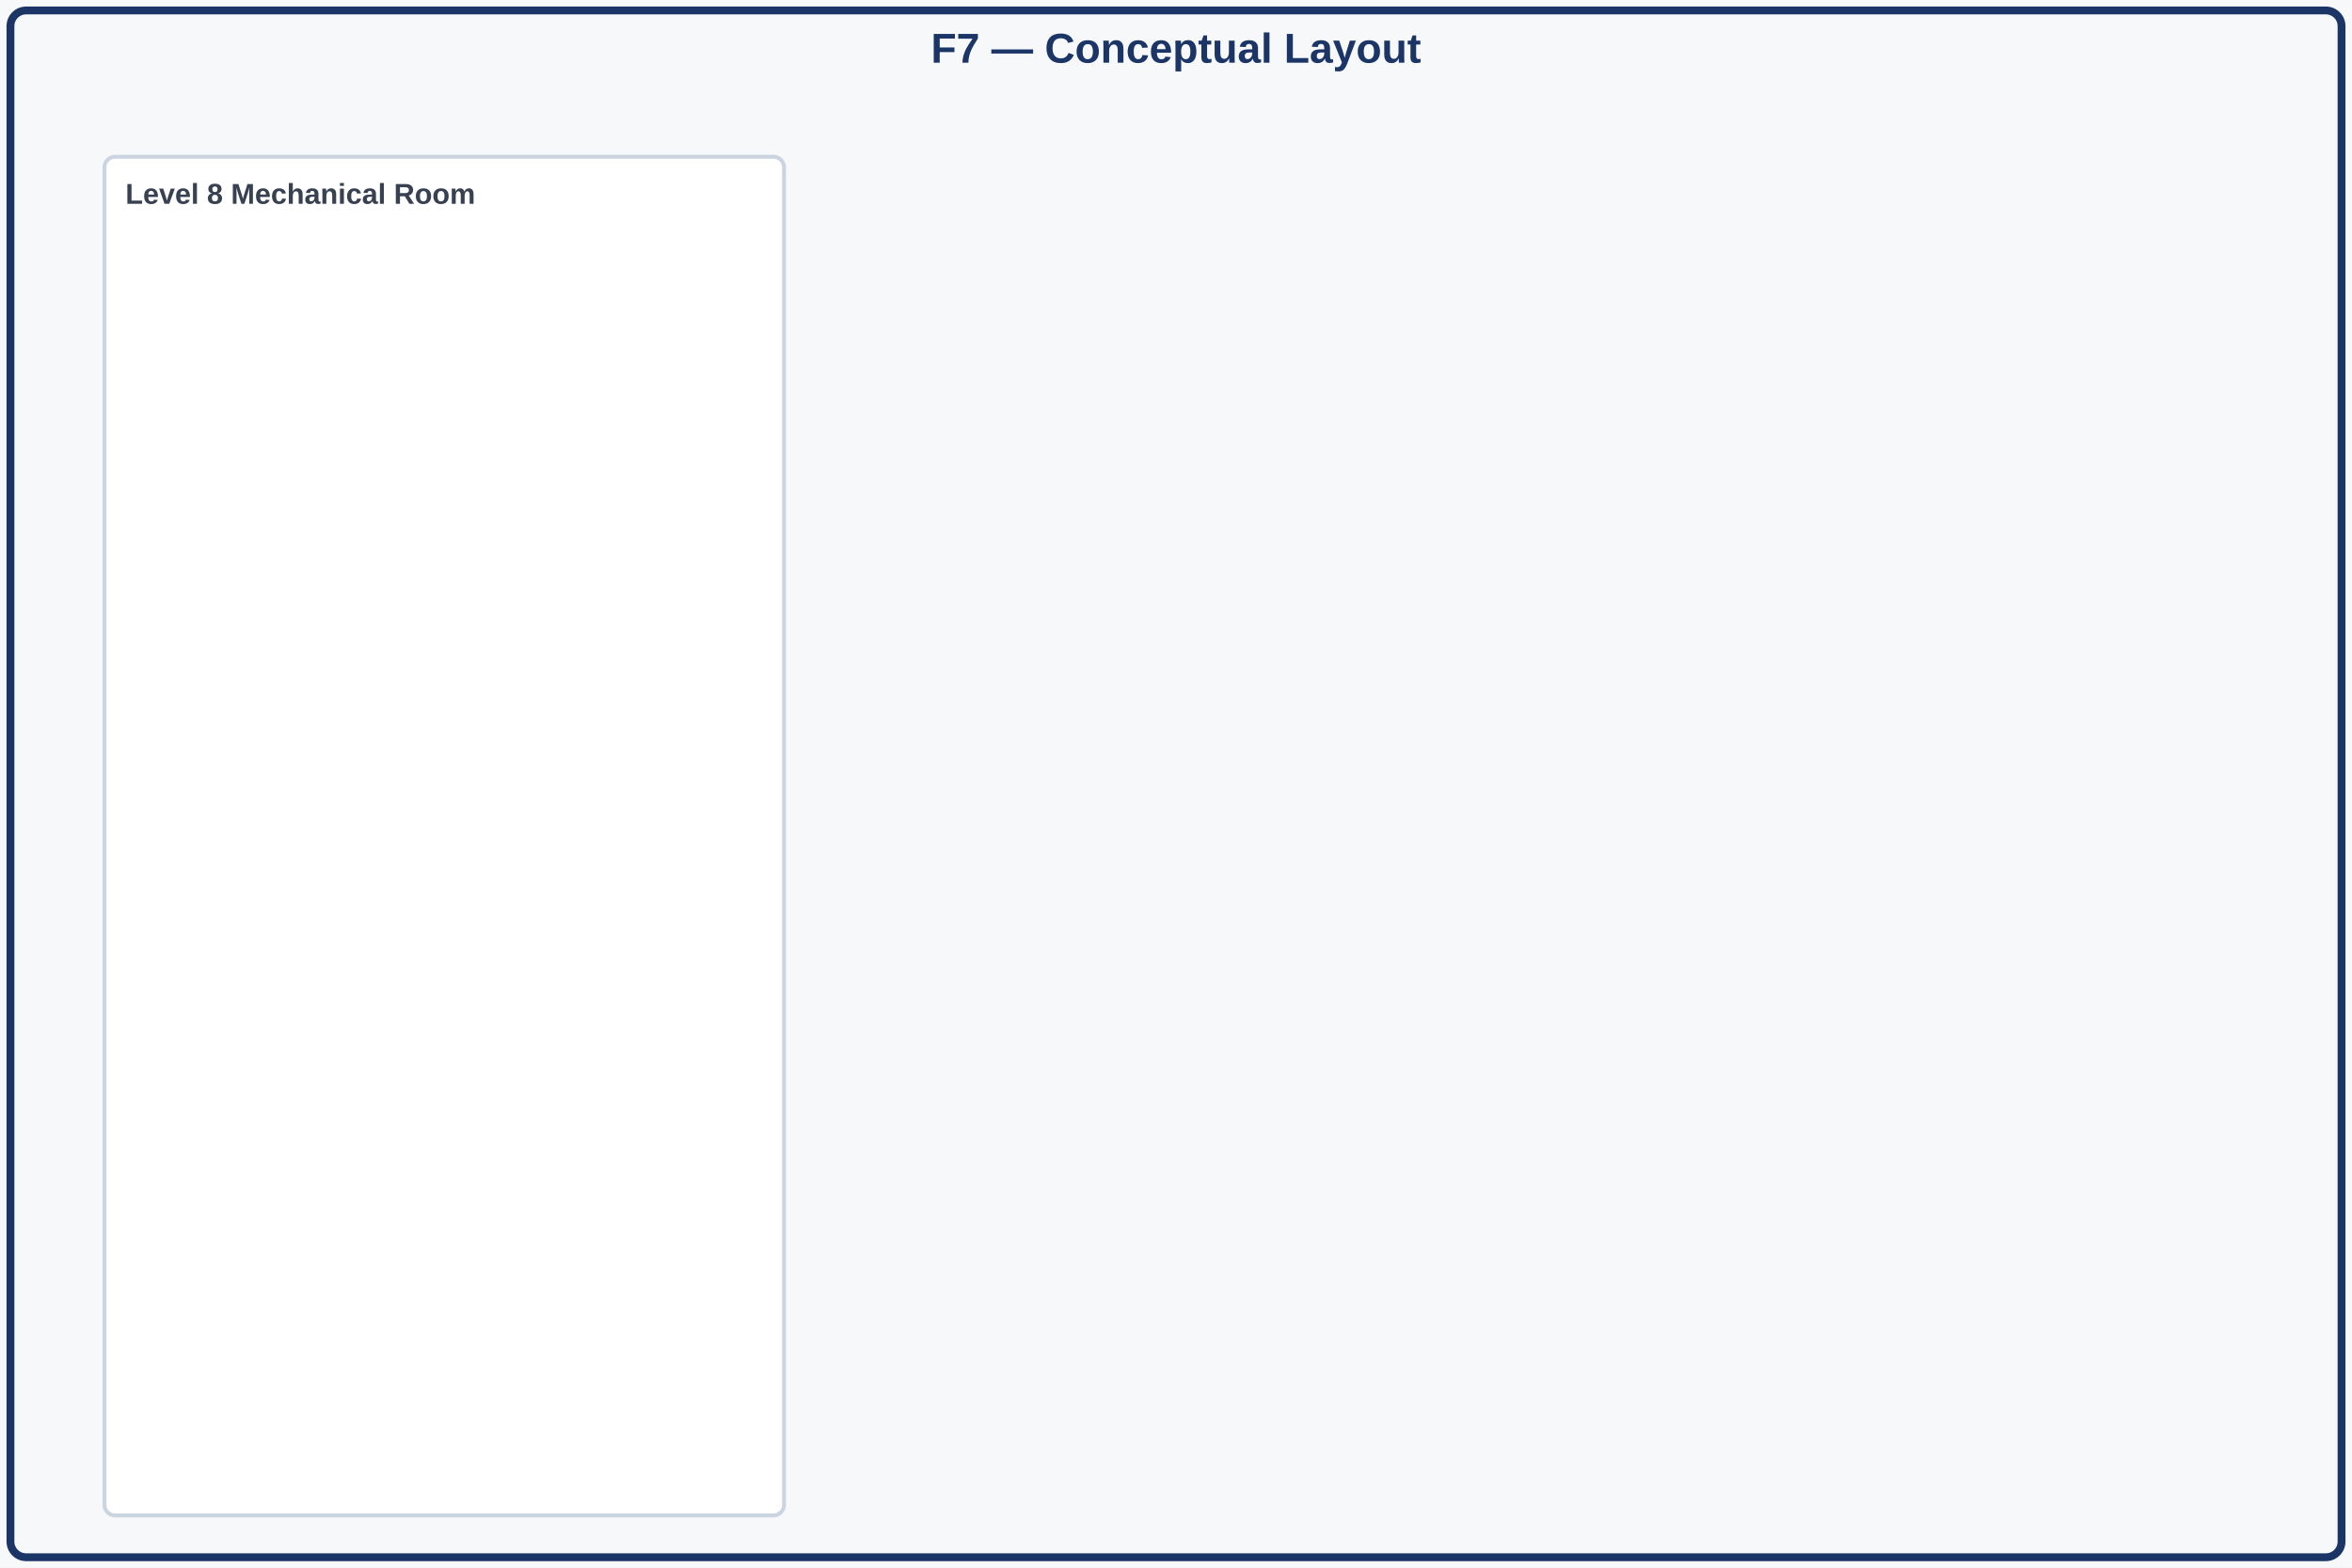
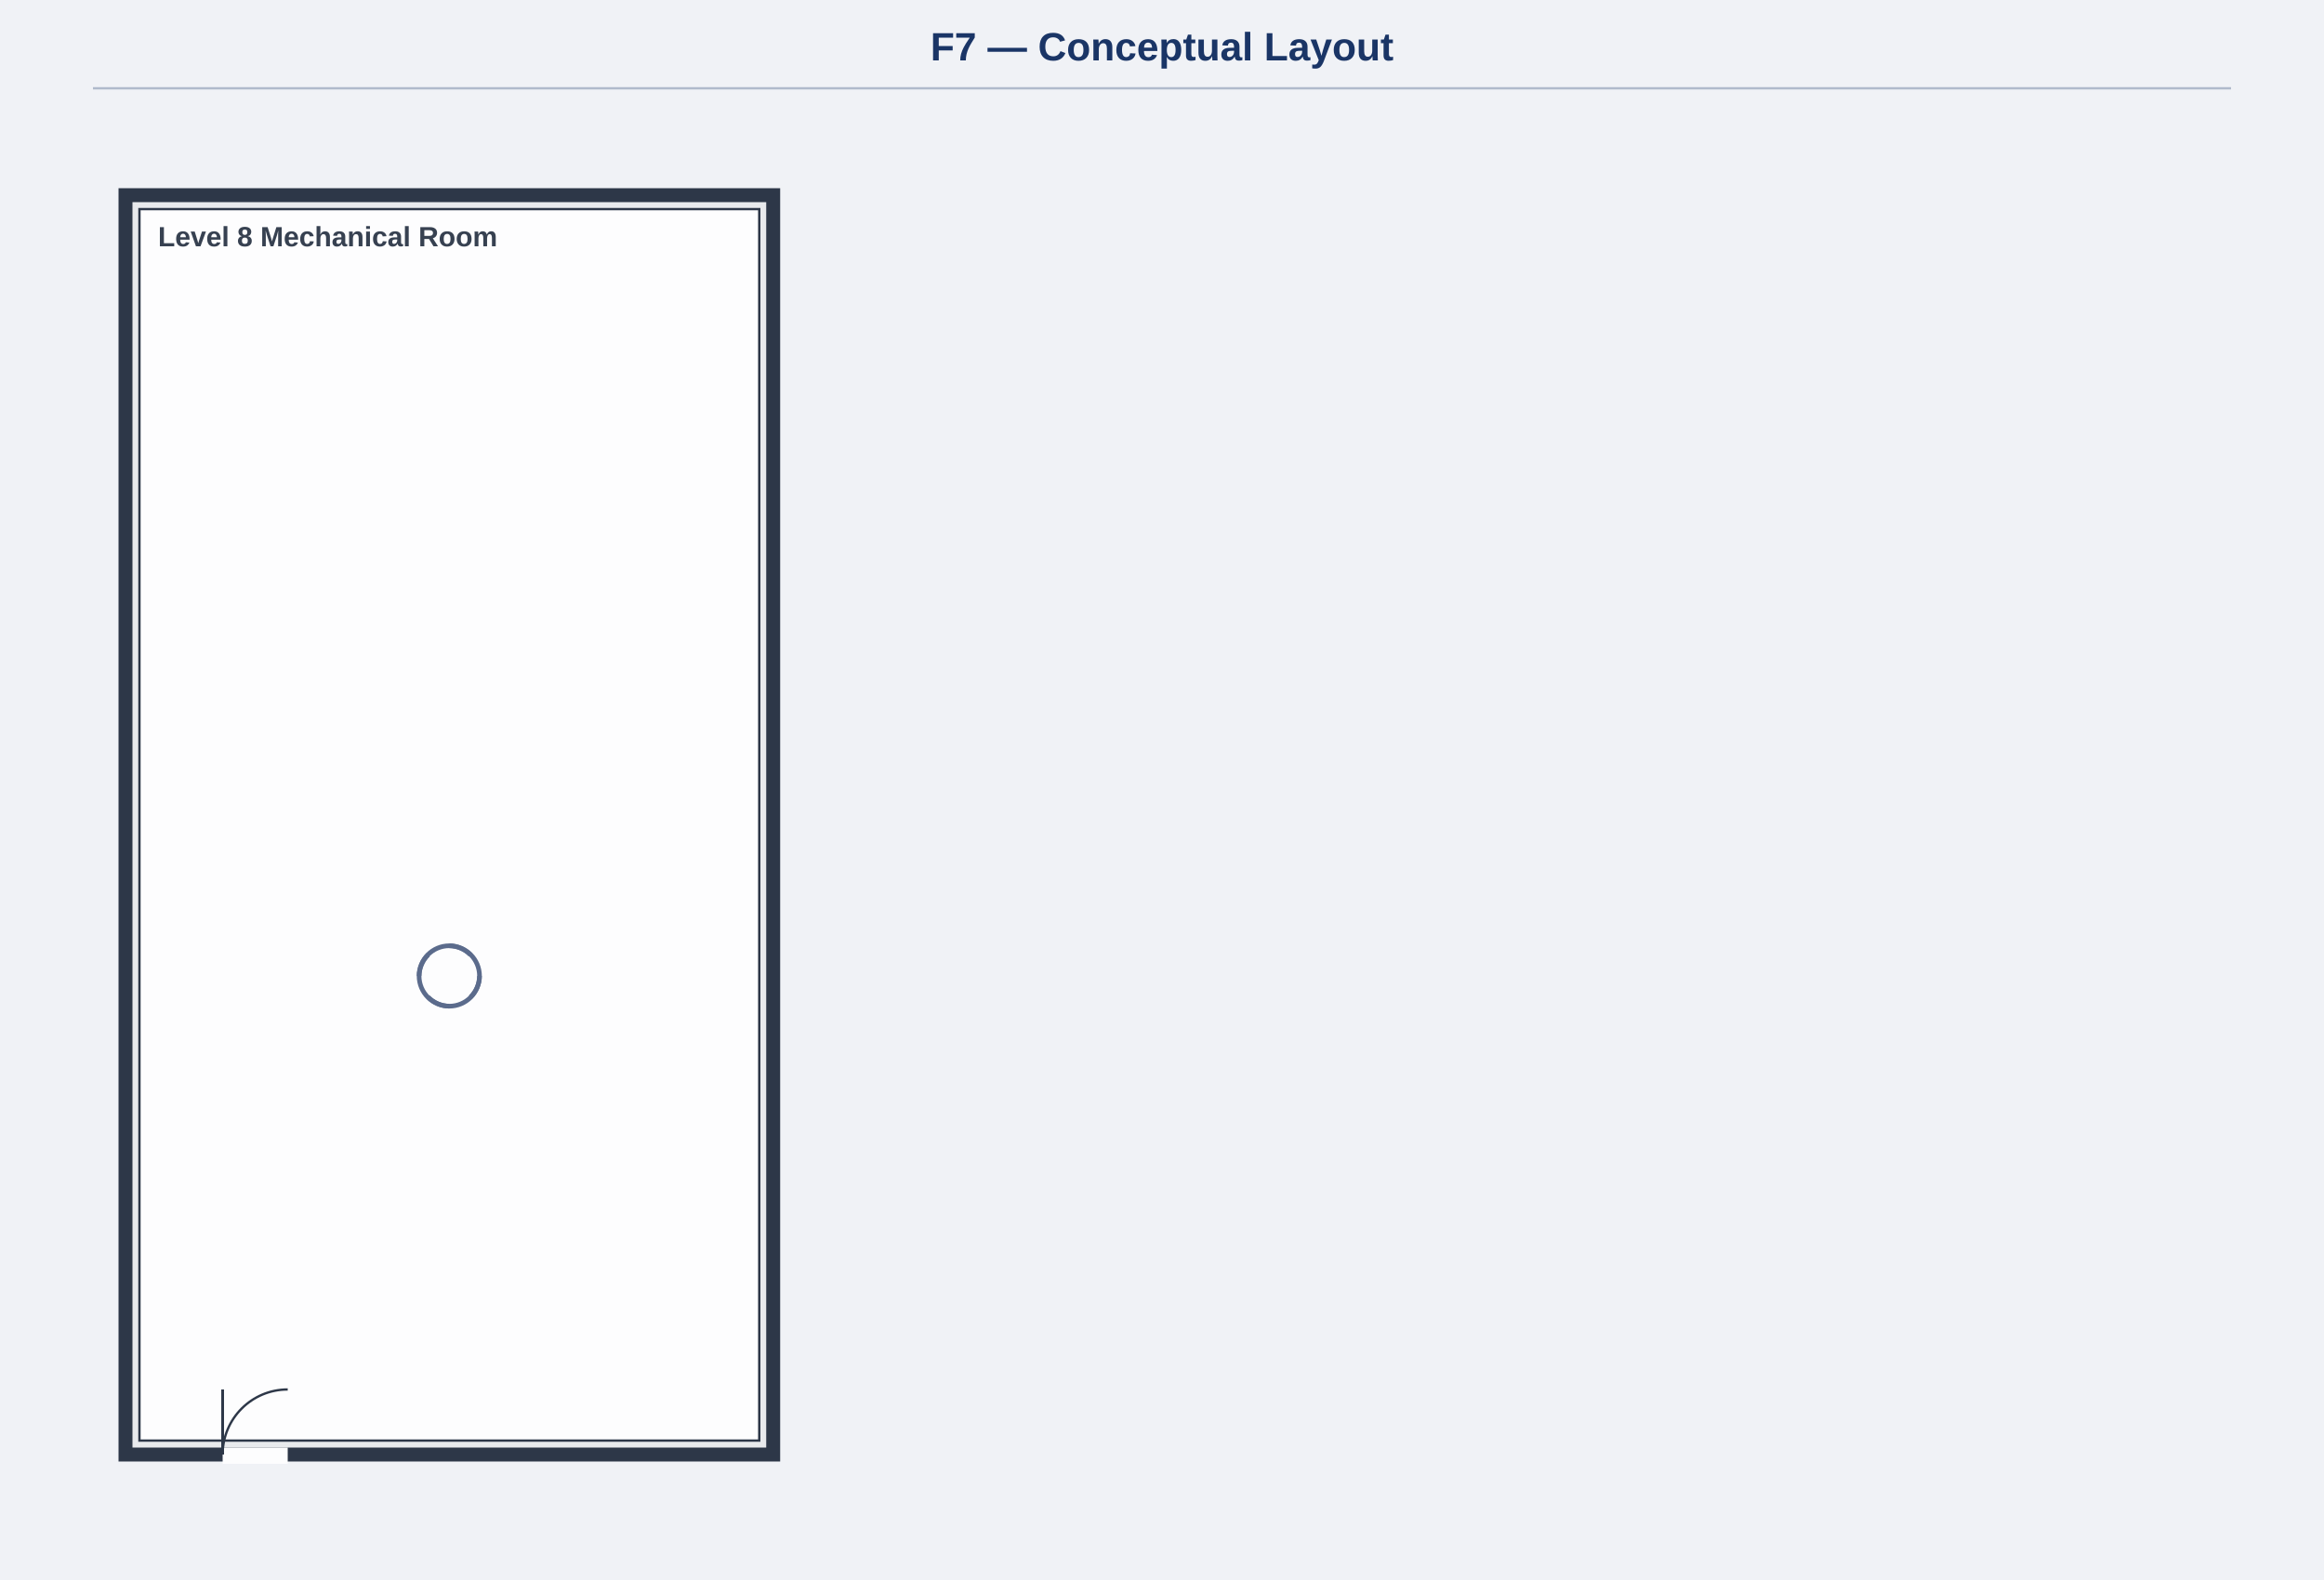
- <svg xmlns="http://www.w3.org/2000/svg" width="900" height="600" viewBox="0 0 900 600" font-family="Arial, sans-serif">
-   <rect x="0" y="0" width="900" height="600" fill="#F7F8FA" />
-   <rect x="4" y="4" width="892" height="592" fill="none" stroke="#1A3566" stroke-width="3" rx="6" />
-   <text x="450.0" y="24" text-anchor="middle" font-size="16" font-weight="bold" fill="#1A3566">F7 — Conceptual Layout</text>
-   <rect x="40.0" y="60.0" width="260.0" height="520.0" fill="#fff" stroke="#CBD5E1" stroke-width="1.5" rx="4" />
-   <text x="48.0" y="78.0" font-size="11" font-weight="600" fill="#374151">Level 8 Mechanical Room</text>
+ <svg xmlns="http://www.w3.org/2000/svg" width="1000" height="680" viewBox="0 0 1000 680" font-family="Arial, sans-serif">
+   <rect x="0" y="0" width="1000" height="680" fill="#F0F2F6" />
+   <text x="500.0" y="26" text-anchor="middle" font-size="17" font-weight="bold" fill="#1A3566">F7 — Conceptual Layout</text>
+   <line x1="40" y1="38" x2="960" y2="38" stroke="#1A3566" stroke-width="1" opacity="0.3" />
+   <rect x="54.0" y="84.0" width="278.7" height="542.0" fill="#E8EAED" stroke="#2D3748" stroke-width="6" />
+   <rect x="60.0" y="90.0" width="266.7" height="530.0" fill="#FDFDFE" stroke="#2D3748" stroke-width="1" />
+   <rect x="95.8" y="623.0" width="28.0" height="7" fill="#FDFDFE" />
+   <path d="M95.8,626.0 A28.0,28.0 0 0 1 123.8,598.0" fill="none" stroke="#2D3748" stroke-width="1" />
+   <line x1="95.8" y1="626.0" x2="95.8" y2="598.0" stroke="#2D3748" stroke-width="1.2" />
+   <text x="68.0" y="106.0" font-size="12" font-weight="700" fill="#374151">Level 8 Mechanical Room</text>
+   <circle cx="193.333" cy="420.04" r="13" fill="none" stroke="#5B6B8C" stroke-width="2" />
+   <path d="M193.333,407.04 A13,13 0 0 1 202.433,410.94" stroke="#5B6B8C" stroke-width="2" fill="none" />
+   <path d="M206.333,420.04 A13,13 0 0 1 202.433,429.14" stroke="#5B6B8C" stroke-width="2" fill="none" />
+   <path d="M193.333,433.04 A13,13 0 0 1 184.233,429.14" stroke="#5B6B8C" stroke-width="2" fill="none" />
+   <path d="M180.333,420.04 A13,13 0 0 1 184.233,410.94" stroke="#5B6B8C" stroke-width="2" fill="none" />
</svg>
